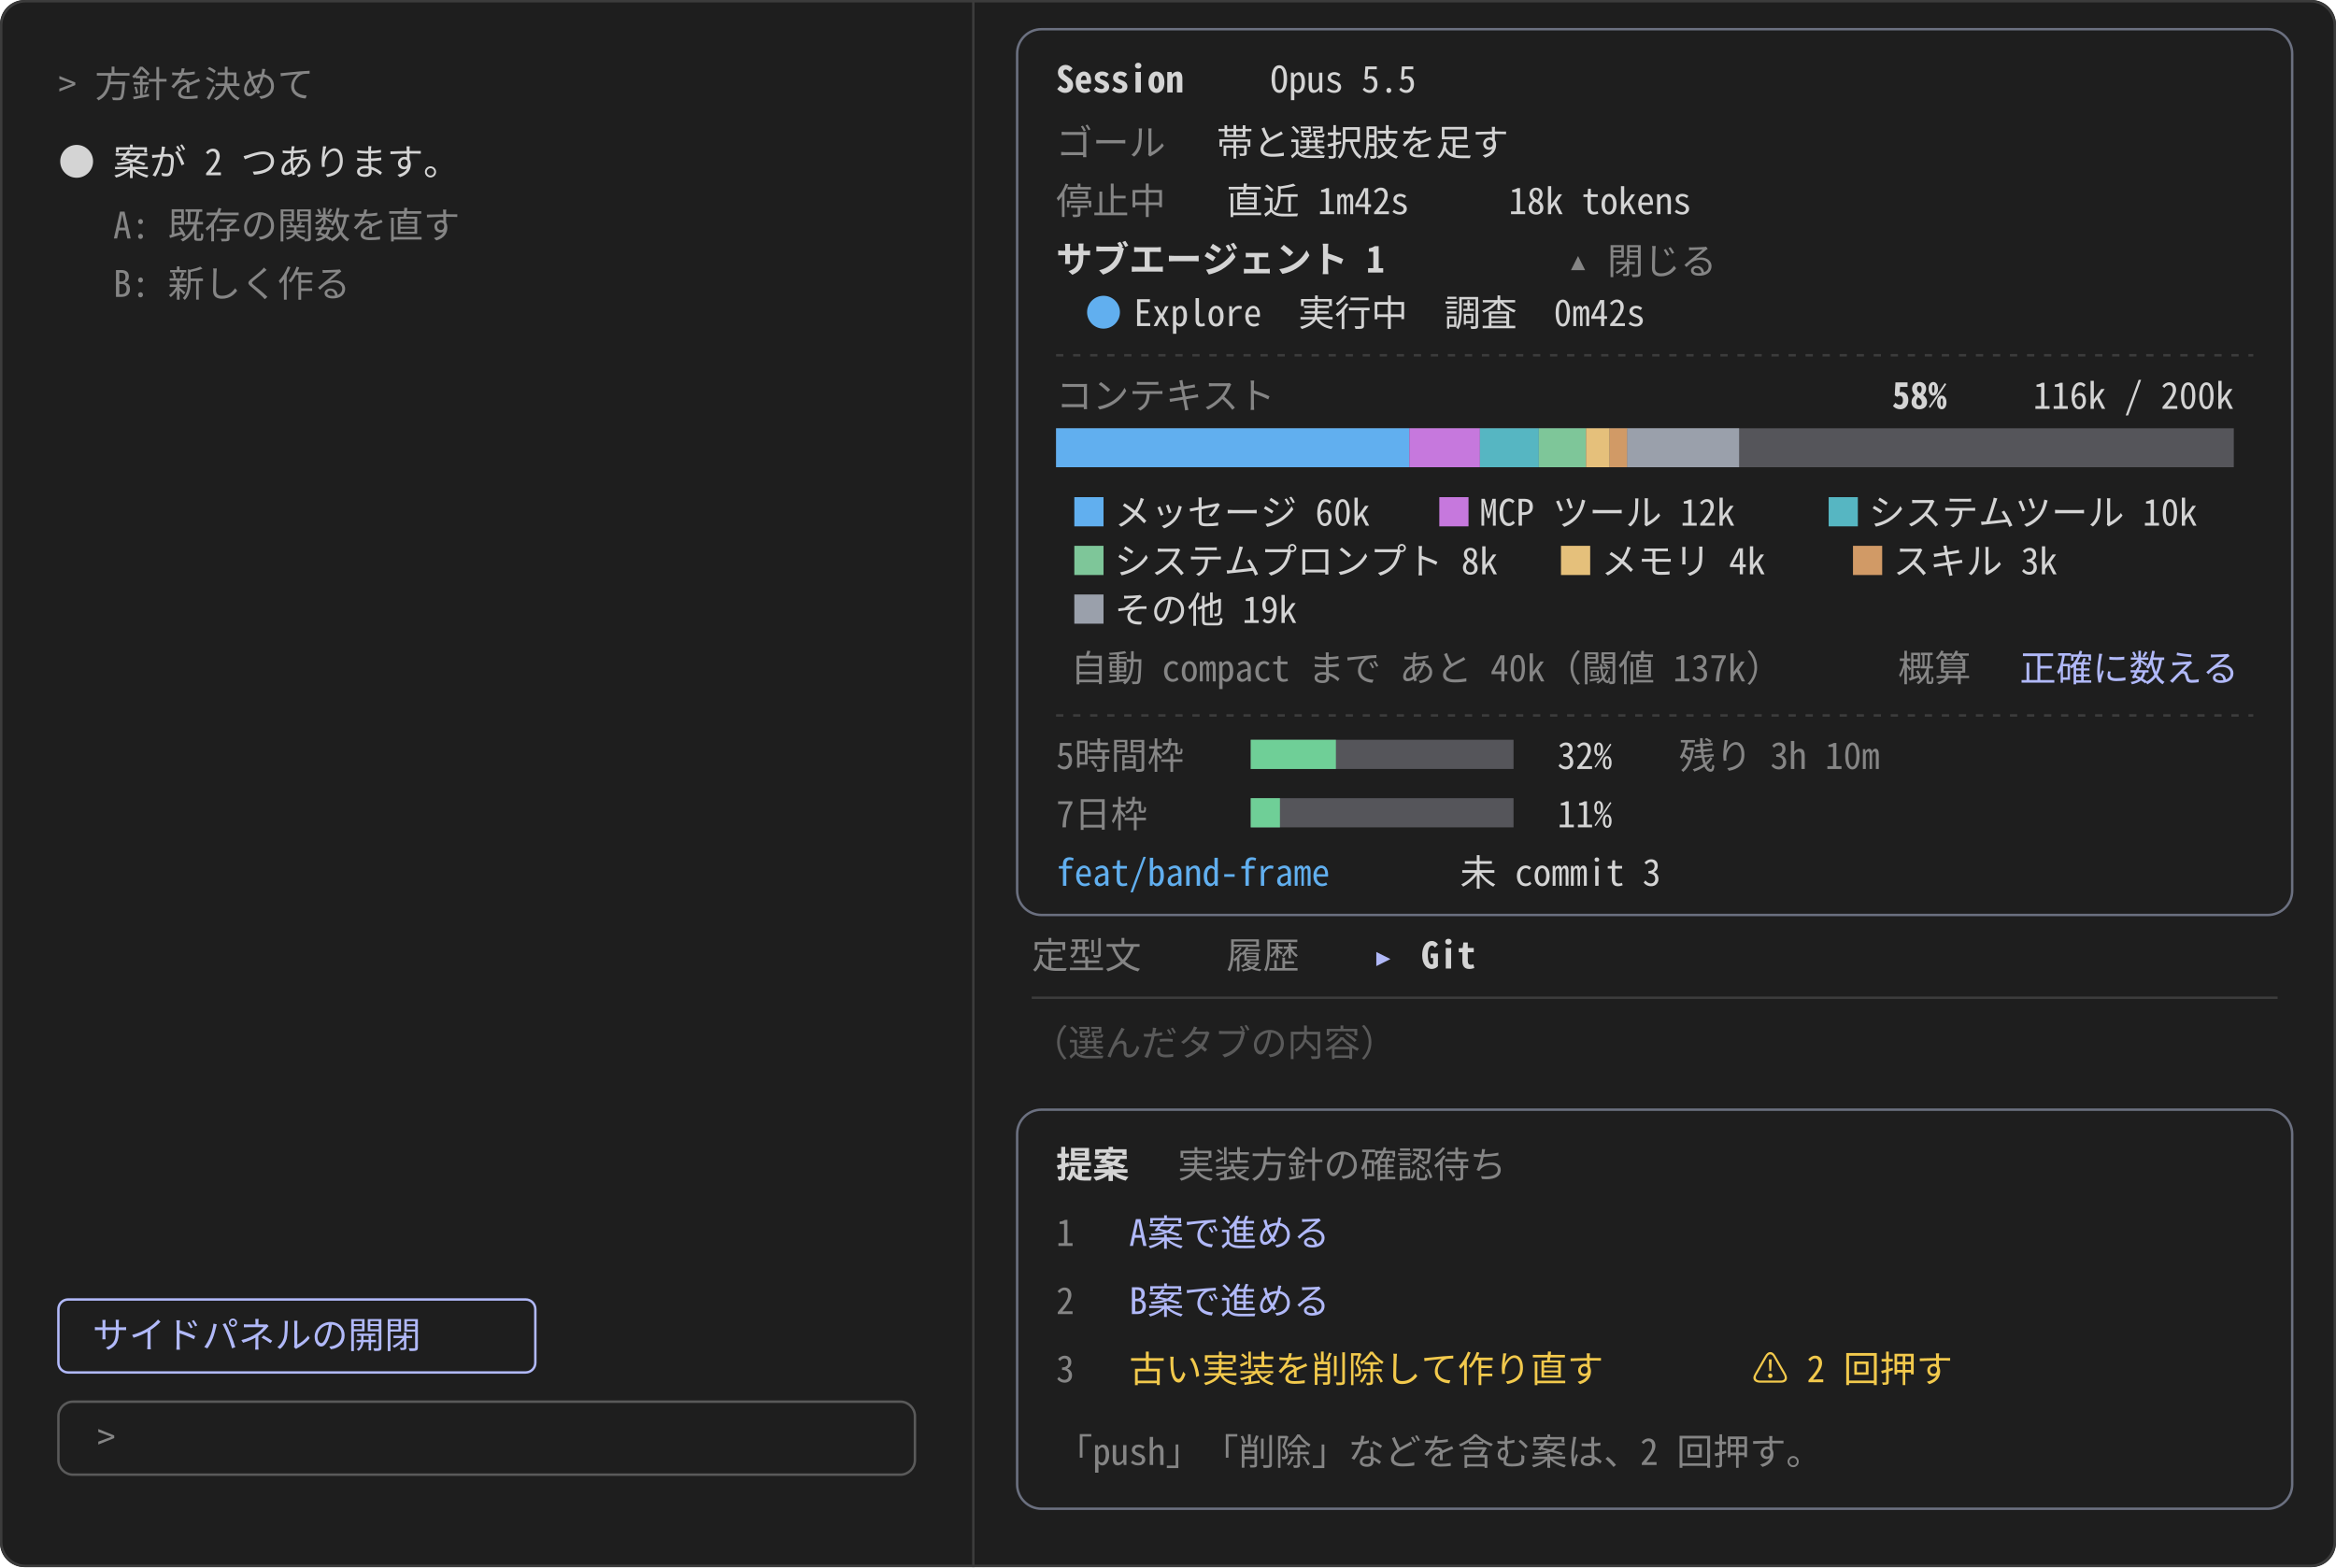
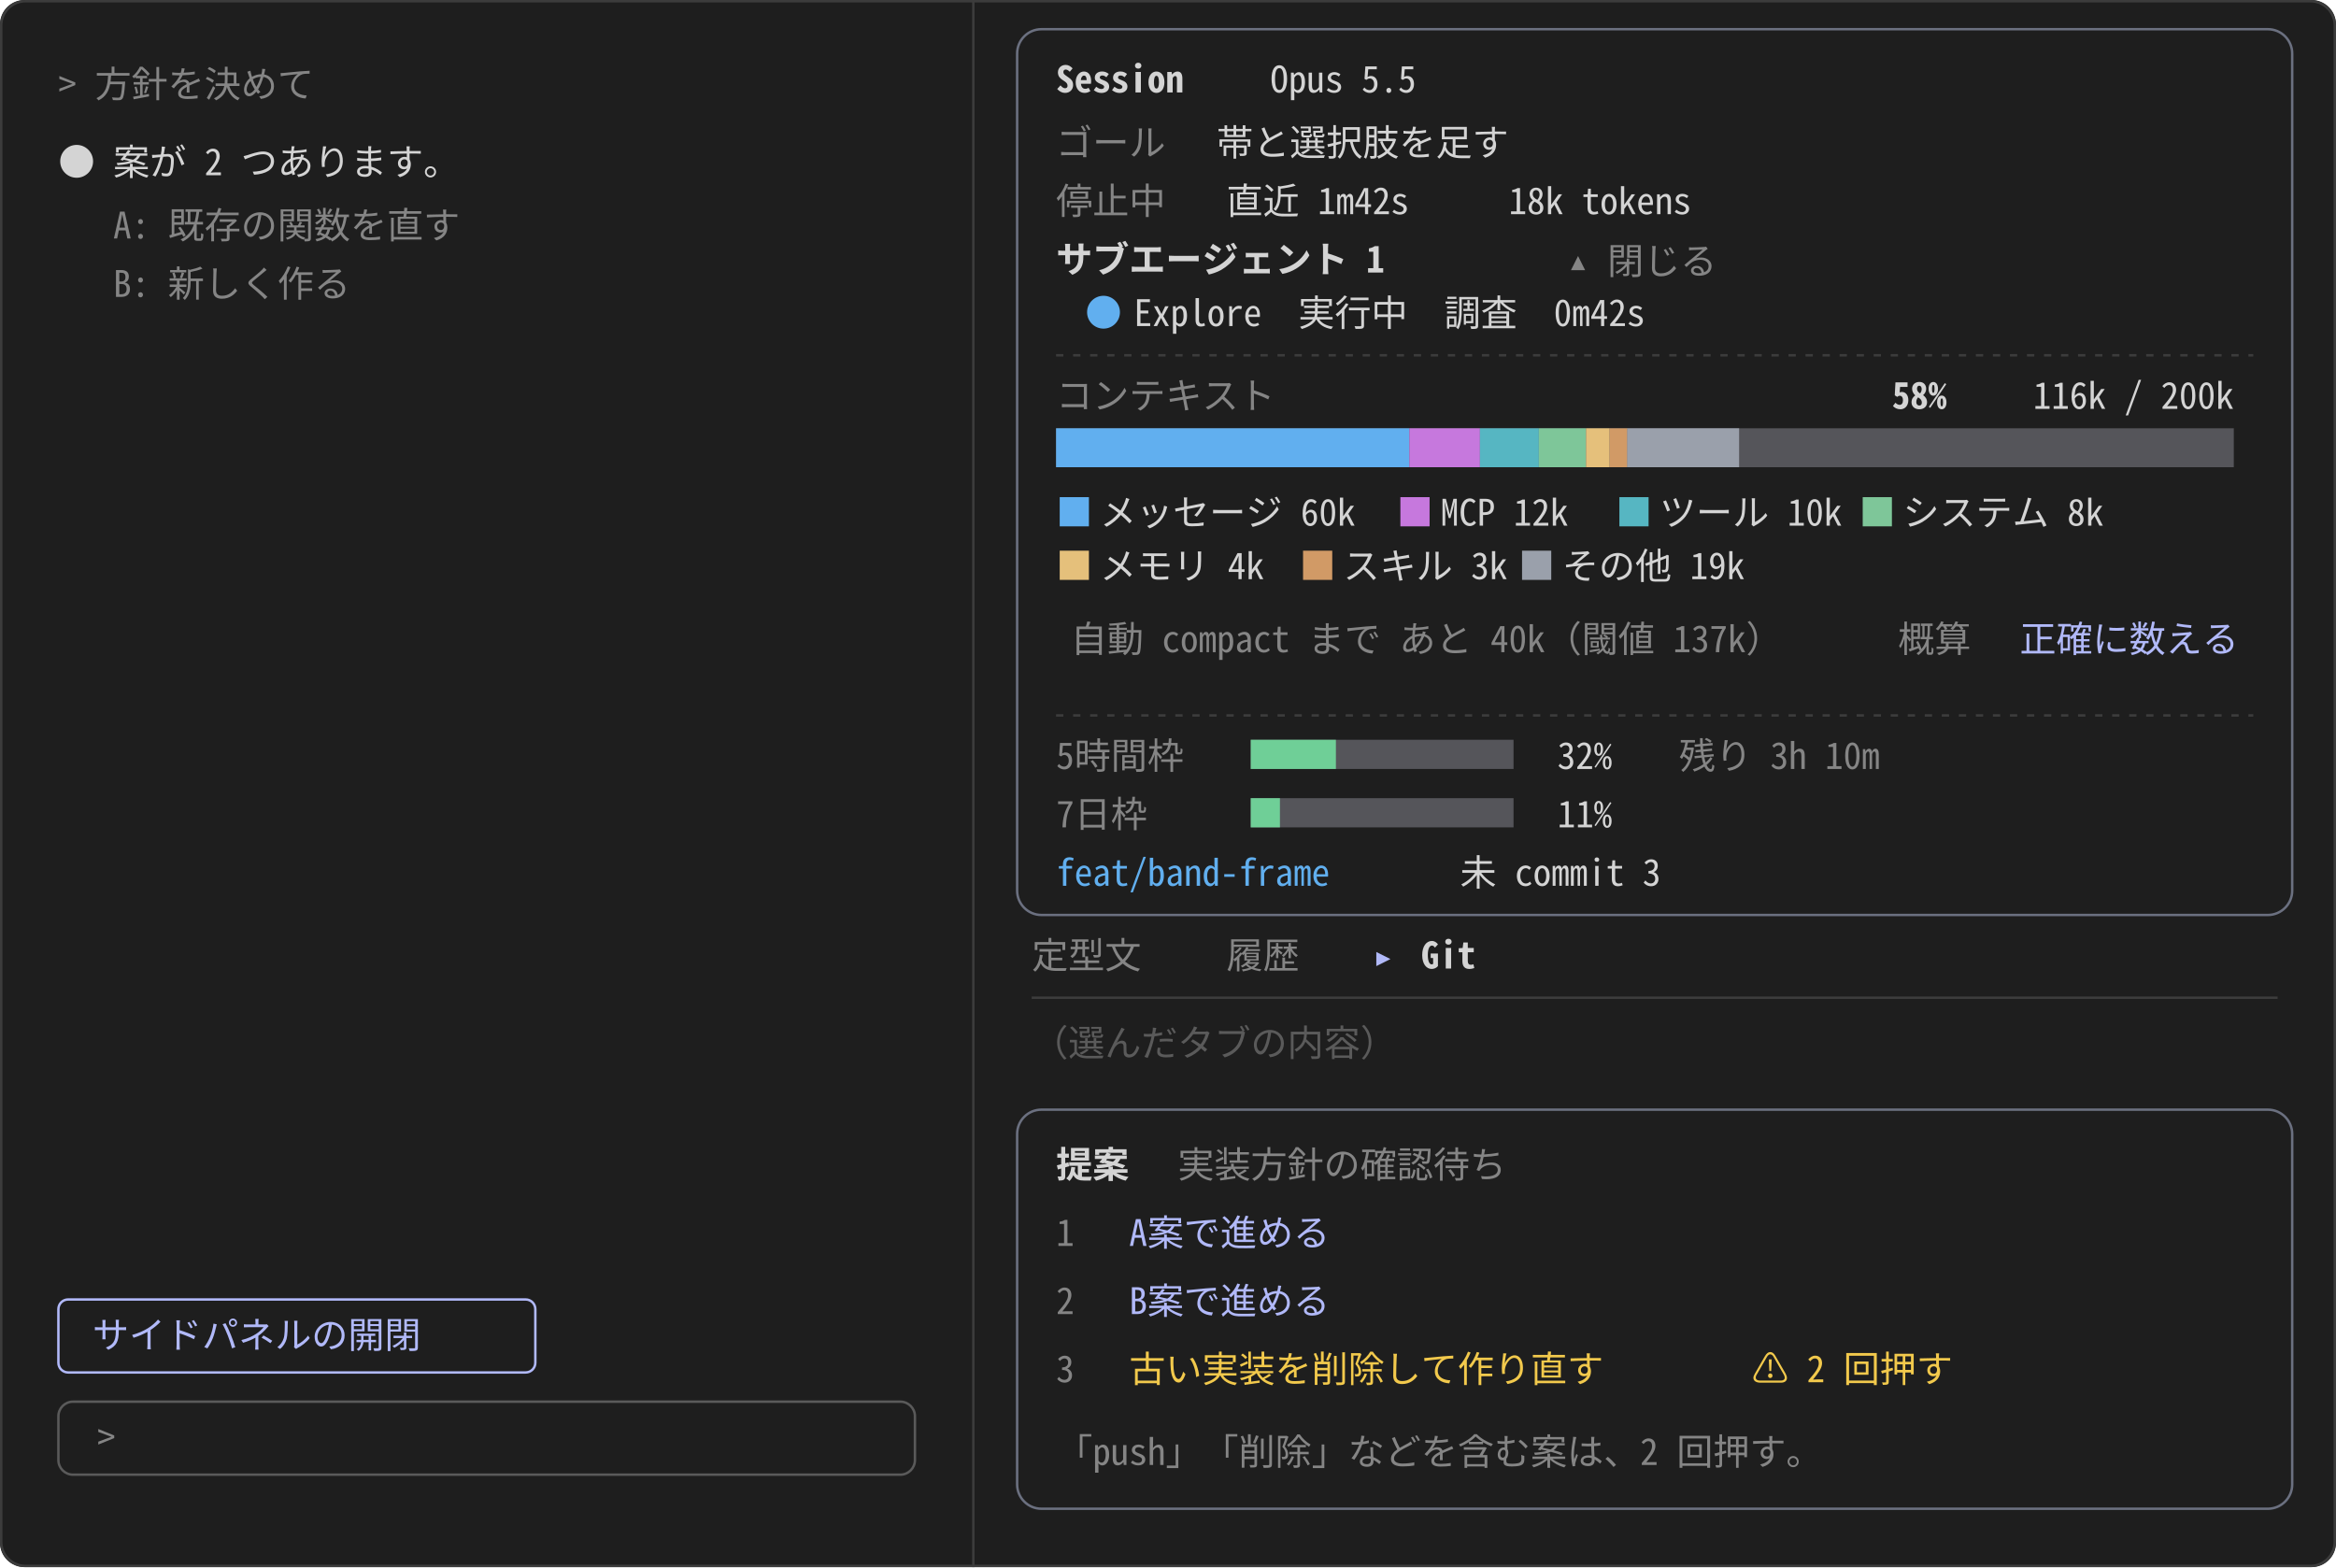
<svg xmlns="http://www.w3.org/2000/svg" xml:space="preserve" viewBox="0 0 960 644" width="960" height="644" role="img" aria-labelledby="t d" font-family="Consolas, 'Cascadia Mono', 'Noto Sans Mono CJK JP', 'MS Gothic', monospace" font-size="15">
  <rect x="0" y="0" width="960" height="644" rx="10" fill="#1e1e1e" />
  <rect x="0.5" y="0.5" width="959" height="643" rx="10" fill="none" stroke="#3c3c3c" />
  <text x="24" y="40" fill="#858585">&gt; 方針を決めて</text>
  <text x="24" y="72" fill="#d4d4d4">● 案が 2 つあります。</text>
  <text x="24" y="98" fill="#858585">   A: 既存の関数を直す</text>
  <text x="24" y="122" fill="#858585">   B: 新しく作る</text>
  <rect x="24" y="534" width="196" height="30" rx="4" fill="none" stroke="#b1b9f9" />
  <text x="38" y="554" fill="#b1b9f9">サイドパネルの開閉</text>
  <rect x="24" y="576" width="352" height="30" rx="6" fill="none" stroke="#5a5a5a" />
  <text x="40" y="596" fill="#858585">&gt;</text>
  <line x1="400" y1="0" x2="400" y2="644" stroke="#3c3c3c" />
  <rect x="418" y="12" width="524" height="364" rx="10" fill="none" stroke="#6b7080" />
  <text x="434" y="38" fill="#d4d4d4" font-weight="bold">Session</text>
  <text x="522" y="38" fill="#d4d4d4">Opus 5.5</text>
  <text x="434" y="64" fill="#858585">ゴール</text>
  <text x="500" y="64" fill="#d4d4d4">帯と選択肢を足す</text>
  <text x="434" y="88" fill="#858585">停止中</text>
  <text x="504" y="88" fill="#d4d4d4">直近 1m42s</text>
  <text x="620" y="88" fill="#d4d4d4">18k tokens</text>
  <text x="434" y="112" fill="#d4d4d4" font-weight="bold">サブエージェント 1</text>
  <text x="644" y="112" fill="#858585">▴ 閉じる</text>
  <text x="446" y="134" fill="#61afef">●</text>
  <text x="466" y="134" fill="#d4d4d4">Explore  実行中  調査  0m42s</text>
  <line x1="434" y1="146" x2="926" y2="146" stroke="#3c3c3c" stroke-dasharray="3 4" />
  <text x="434" y="168" fill="#858585">コンテキスト</text>
  <text x="800" y="168" fill="#d4d4d4" font-weight="bold" text-anchor="end">58%</text>
  <text x="918" y="168" fill="#d4d4d4" text-anchor="end">116k / 200k</text>
  <rect x="434" y="176" width="484" height="16" fill="#55555a" />
  <rect x="434.0" y="176" width="145.2" height="16" fill="#61afef" />
  <rect x="579.2" y="176" width="29.0" height="16" fill="#c678dd" />
  <rect x="608.2" y="176" width="24.2" height="16" fill="#56b6c2" />
  <rect x="632.4" y="176" width="19.4" height="16" fill="#7ec699" />
  <rect x="651.8" y="176" width="9.7" height="16" fill="#e5c07b" />
  <rect x="661.5" y="176" width="7.3" height="16" fill="#d19a66" />
  <rect x="668.7" y="176" width="46.0" height="16" fill="#9aa0ab" />
-   <text x="440" y="216" fill="#61afef">■</text>
-   <text x="458" y="216" fill="#d4d4d4">メッセージ 60k</text>
-   <text x="590" y="216" fill="#c678dd">■</text>
-   <text x="608" y="216" fill="#d4d4d4">MCP ツール 12k</text>
-   <text x="750" y="216" fill="#56b6c2">■</text>
-   <text x="768" y="216" fill="#d4d4d4">システムツール 10k</text>
-   <text x="440" y="236" fill="#7ec699">■</text>
-   <text x="458" y="236" fill="#d4d4d4">システムプロンプト 8k</text>
-   <text x="640" y="236" fill="#e5c07b">■</text>
-   <text x="658" y="236" fill="#d4d4d4">メモリ 4k</text>
-   <text x="760" y="236" fill="#d19a66">■</text>
-   <text x="778" y="236" fill="#d4d4d4">スキル 3k</text>
-   <text x="440" y="256" fill="#9aa0ab">■</text>
-   <text x="458" y="256" fill="#d4d4d4">その他 19k</text>
-   <text x="440" y="280" fill="#858585">自動 compact まで あと 40k（閾値 137k）</text>
-   <text x="780" y="280" fill="#858585">概算</text>
-   <text x="830" y="280" fill="#b1b9f9">正確に数える</text>
+   <text x="434" y="216" fill="#61afef">■</text>
+   <text x="452" y="216" fill="#d4d4d4">メッセージ 60k</text>
+   <text x="574" y="216" fill="#c678dd">■</text>
+   <text x="592" y="216" fill="#d4d4d4">MCP 12k</text>
+   <text x="664" y="216" fill="#56b6c2">■</text>
+   <text x="682" y="216" fill="#d4d4d4">ツール 10k</text>
+   <text x="764" y="216" fill="#7ec699">■</text>
+   <text x="782" y="216" fill="#d4d4d4">システム 8k</text>
+   <text x="434" y="238" fill="#e5c07b">■</text>
+   <text x="452" y="238" fill="#d4d4d4">メモリ 4k</text>
+   <text x="534" y="238" fill="#d19a66">■</text>
+   <text x="552" y="238" fill="#d4d4d4">スキル 3k</text>
+   <text x="624" y="238" fill="#9aa0ab">■</text>
+   <text x="642" y="238" fill="#d4d4d4">その他 19k</text>
+   <text x="440" y="268" fill="#858585">自動 compact まで あと 40k（閾値 137k）</text>
+   <text x="780" y="268" fill="#858585">概算</text>
+   <text x="830" y="268" fill="#b1b9f9">正確に数える</text>
  <line x1="434" y1="294" x2="926" y2="294" stroke="#3c3c3c" stroke-dasharray="3 4" />
  <text x="434" y="316" fill="#858585">5時間枠</text>
  <rect x="514" y="304" width="108" height="12" fill="#55555a" />
  <rect x="514" y="304" width="35" height="12" fill="#6fcf97" />
  <text x="640" y="316" fill="#d4d4d4">32%</text>
  <text x="690" y="316" fill="#858585">残り 3h 10m</text>
  <text x="434" y="340" fill="#858585">7日枠</text>
  <rect x="514" y="328" width="108" height="12" fill="#55555a" />
  <rect x="514" y="328" width="12" height="12" fill="#6fcf97" />
  <text x="640" y="340" fill="#d4d4d4">11%</text>
  <text x="434" y="364" fill="#61afef">feat/band-frame</text>
  <text x="600" y="364" fill="#d4d4d4">未 commit 3</text>
  <text x="424" y="398" fill="#858585">定型文</text>
  <text x="504" y="398" fill="#858585">履歴</text>
  <text x="564" y="398" fill="#b1b9f9">▸</text>
  <text x="584" y="398" fill="#d4d4d4" font-weight="bold">Git</text>
  <line x1="424" y1="410" x2="936" y2="410" stroke="#3c3c3c" />
  <text x="424" y="434" fill="#5a5a5a">（選んだタブの内容）</text>
  <rect x="418" y="456" width="524" height="164" rx="10" fill="none" stroke="#6b7080" />
  <text x="434" y="484" fill="#d4d4d4" font-weight="bold">提案</text>
  <text x="484" y="484" fill="#858585">実装方針の確認待ち</text>
  <text x="434" y="512" fill="#858585">1</text>
  <text x="464" y="512" fill="#b1b9f9">A案で進める</text>
  <text x="434" y="540" fill="#858585">2</text>
  <text x="464" y="540" fill="#b1b9f9">B案で進める</text>
  <text x="434" y="568" fill="#858585">3</text>
  <text x="464" y="568" fill="#f2c94c">古い実装を削除して作り直す</text>
  <text x="720" y="568" fill="#f2c94c">⚠ 2 回押す</text>
  <text x="434" y="602" fill="#858585">「push」「削除」などを含む案は、2 回押す。</text>
</svg>
